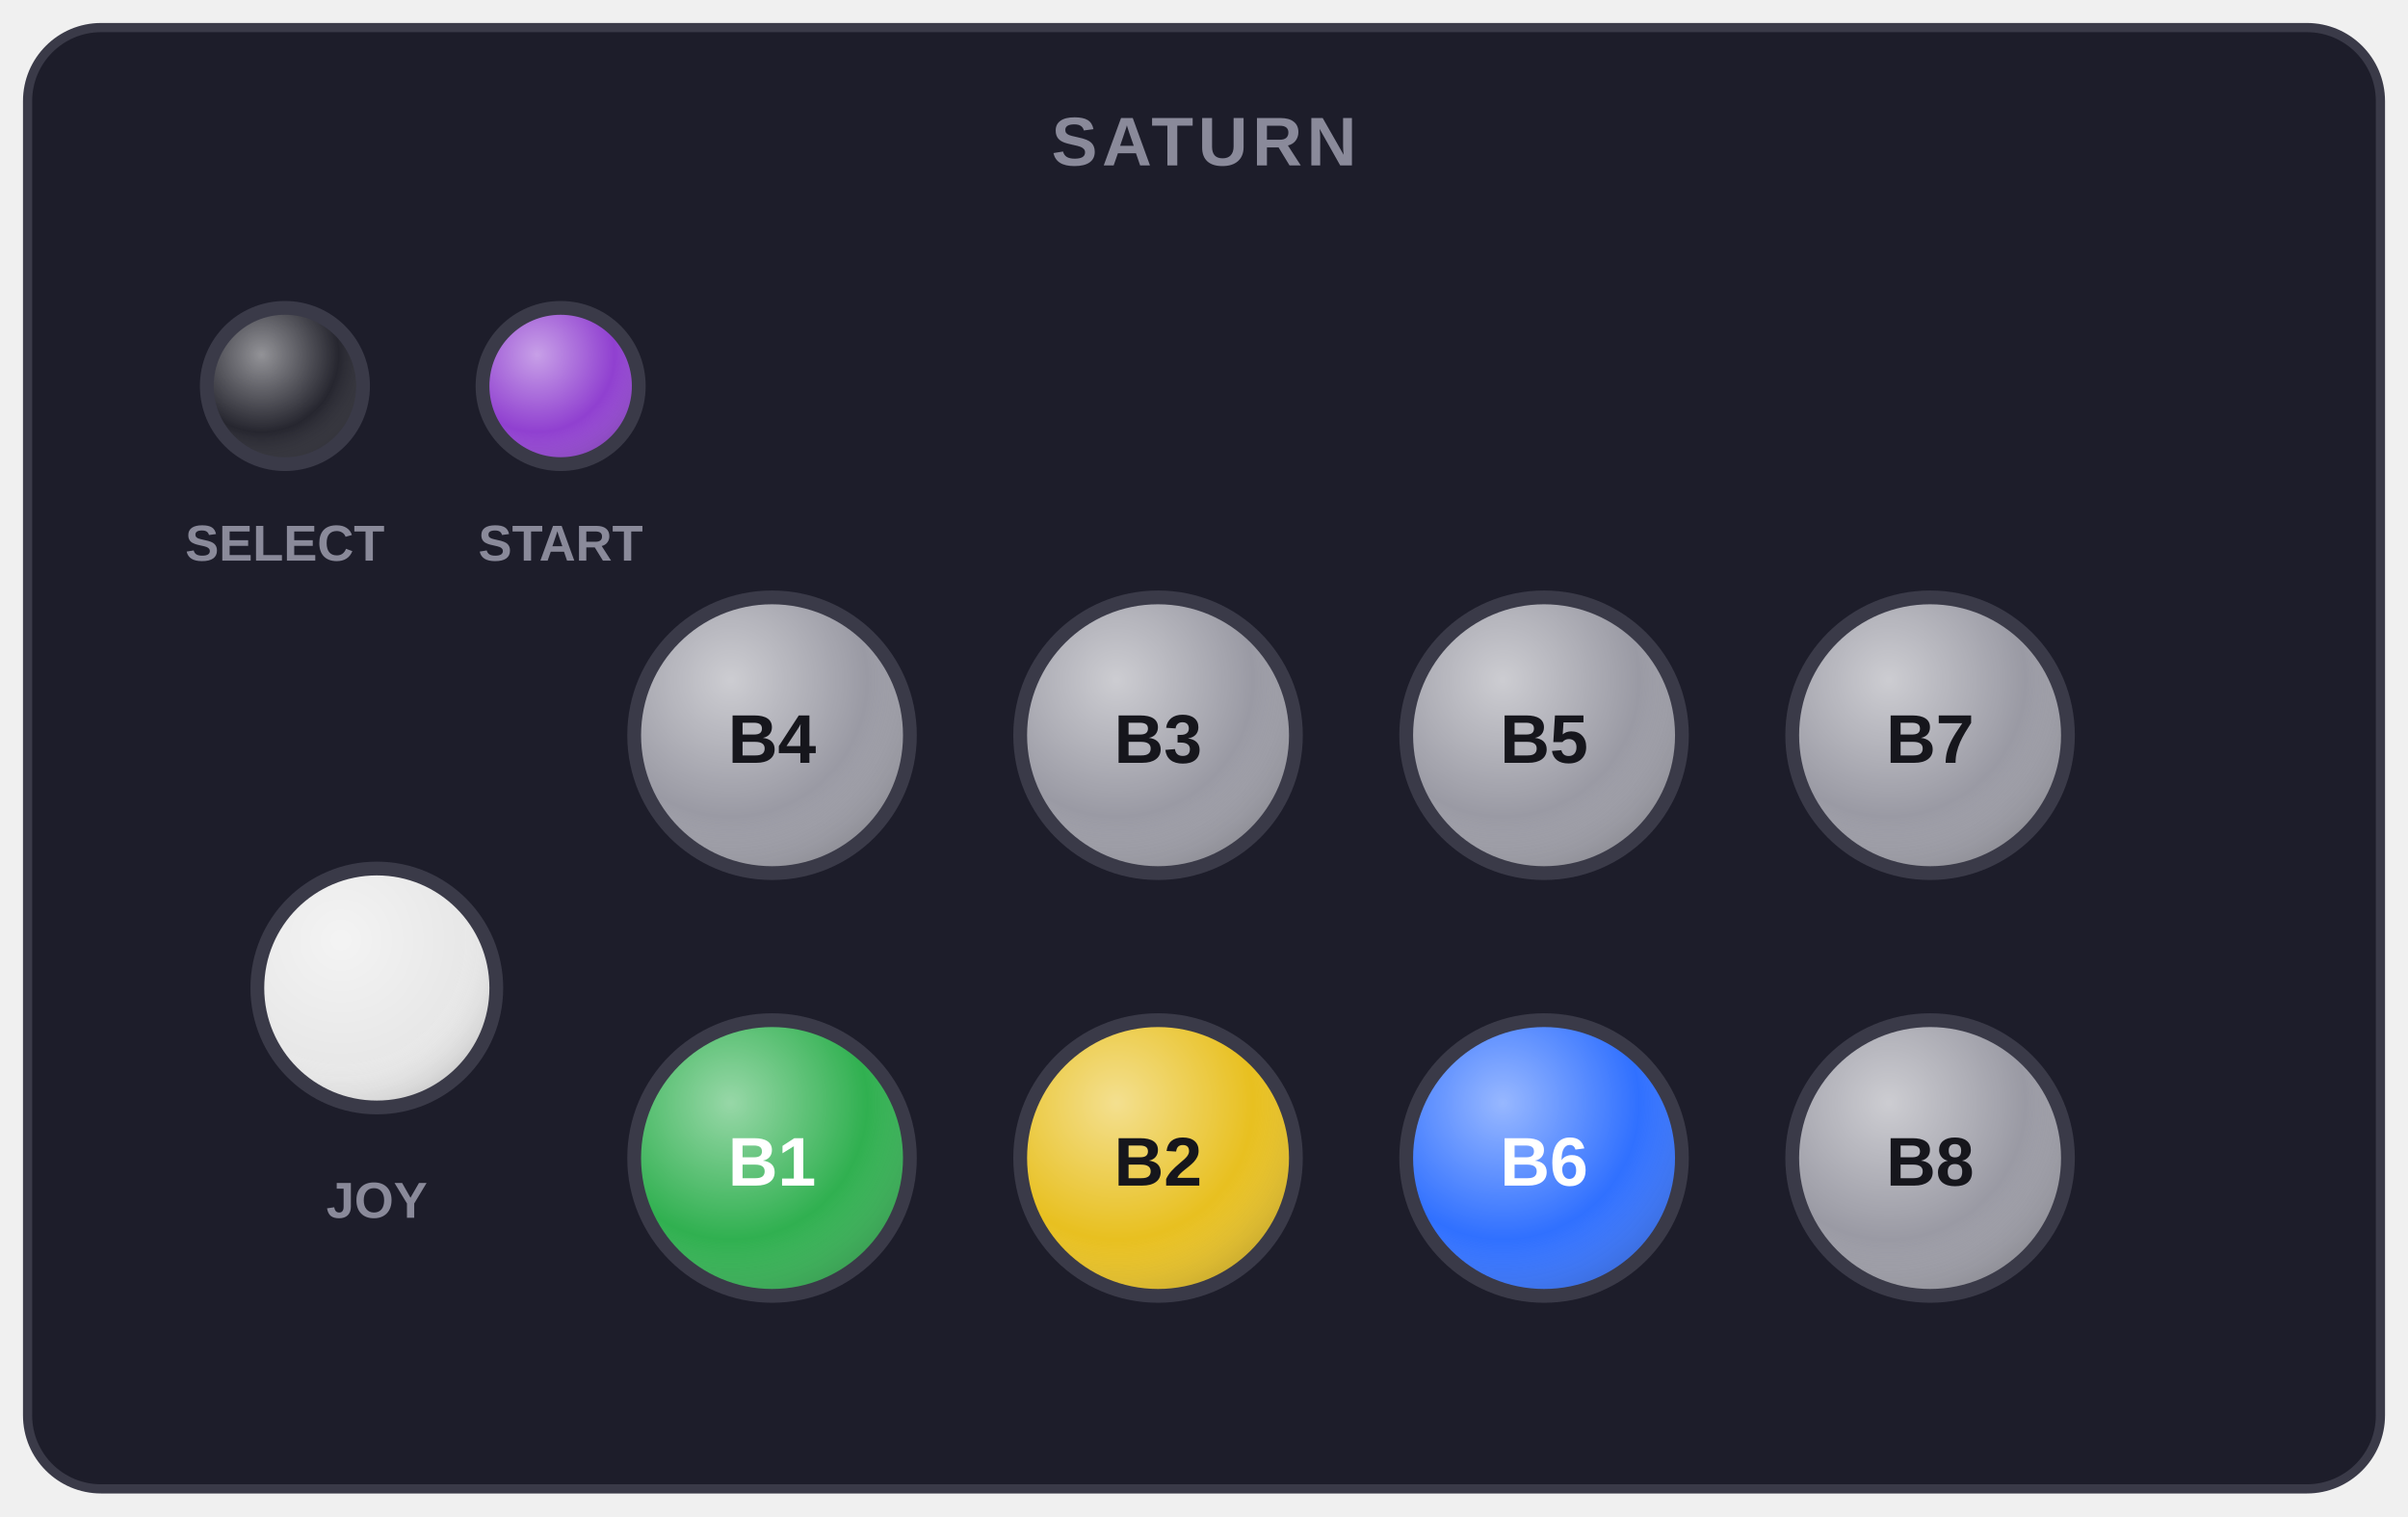
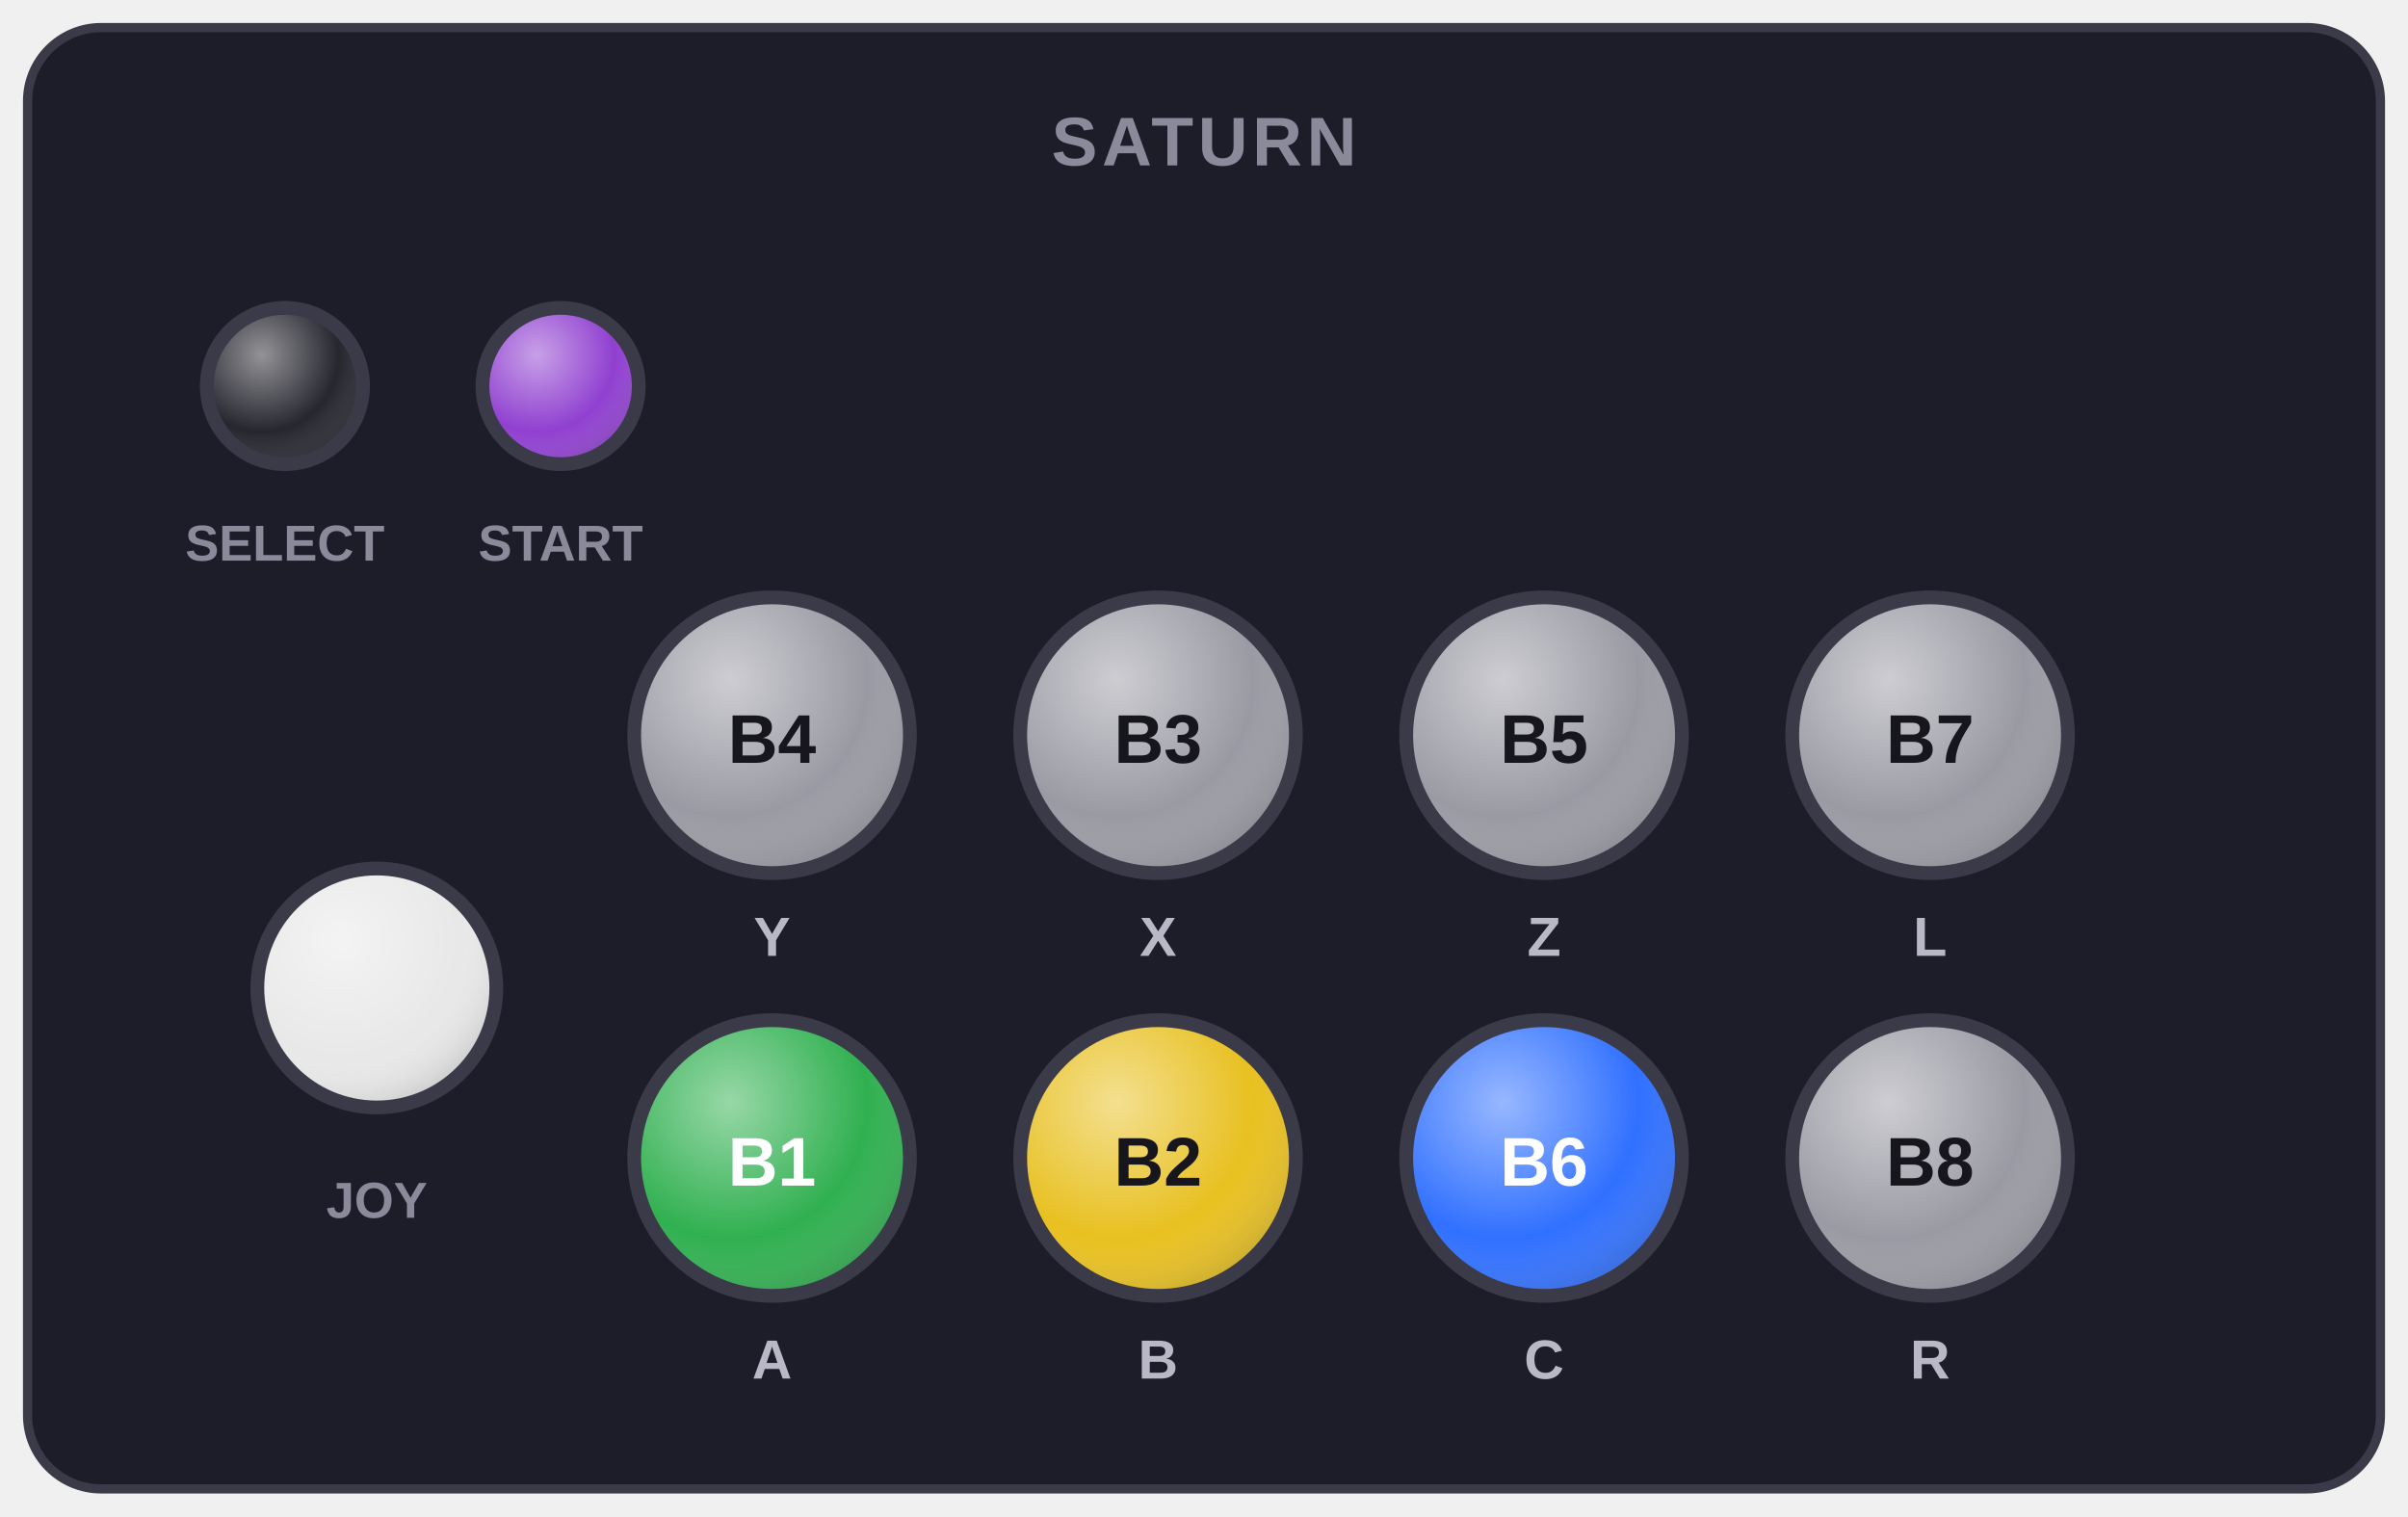
<svg xmlns="http://www.w3.org/2000/svg" viewBox="0 0 524 330" font-family="Segoe UI, Arial, sans-serif">
  <defs>
    <radialGradient id="dome" cx="0.35" cy="0.3" r="0.9">
      <stop offset="0" stop-color="#ffffff" stop-opacity="0.5" />
      <stop offset="0.55" stop-color="#ffffff" stop-opacity="0" />
      <stop offset="1" stop-color="#000000" stop-opacity="0.35" />
    </radialGradient>
  </defs>
  <rect x="6" y="6" width="512" height="318" rx="16" fill="#1d1d2a" stroke="#3a3a48" stroke-width="2" />
  <text x="262" y="36" text-anchor="middle" fill="#8a8a9a" font-size="15" font-weight="bold" letter-spacing="1">SATURN</text>
  <circle cx="62" cy="84" r="17" fill="#26262f" />
  <circle cx="62" cy="84" r="17" fill="url(#dome)" />
  <circle cx="62" cy="84" r="17" fill="none" stroke="#3a3a48" stroke-width="3" />
  <text x="62" y="122" text-anchor="middle" fill="#8a8a9a" font-size="11" font-weight="bold">SELECT</text>
  <circle cx="122" cy="84" r="17" fill="#9040d0" />
  <circle cx="122" cy="84" r="17" fill="url(#dome)" />
  <circle cx="122" cy="84" r="17" fill="none" stroke="#3a3a48" stroke-width="3" />
  <text x="122" y="122" text-anchor="middle" fill="#8a8a9a" font-size="11" font-weight="bold">START</text>
  <circle cx="82" cy="215" r="26" fill="#e8e8e8" />
  <circle cx="82" cy="215" r="26" fill="url(#dome)" />
  <circle cx="82" cy="215" r="26" fill="none" stroke="#3a3a48" stroke-width="3" />
  <text x="82" y="265" text-anchor="middle" fill="#8a8a9a" font-size="11" font-weight="bold">JOY</text>
  <circle cx="168" cy="160" r="30" fill="#9a9aa4" />
  <circle cx="168" cy="160" r="30" fill="url(#dome)" />
  <circle cx="168" cy="160" r="30" fill="none" stroke="#3a3a48" stroke-width="3" />
  <text x="168" y="166" text-anchor="middle" fill="#16161c" font-size="15" font-weight="bold">B4</text>
+   <text x="168" y="208" text-anchor="middle" fill="#b8b8c6" font-size="12" font-weight="bold">Y</text>
  <circle cx="252" cy="160" r="30" fill="#9a9aa4" />
  <circle cx="252" cy="160" r="30" fill="url(#dome)" />
  <circle cx="252" cy="160" r="30" fill="none" stroke="#3a3a48" stroke-width="3" />
  <text x="252" y="166" text-anchor="middle" fill="#16161c" font-size="15" font-weight="bold">B3</text>
+   <text x="252" y="208" text-anchor="middle" fill="#b8b8c6" font-size="12" font-weight="bold">X</text>
  <circle cx="336" cy="160" r="30" fill="#9a9aa4" />
  <circle cx="336" cy="160" r="30" fill="url(#dome)" />
  <circle cx="336" cy="160" r="30" fill="none" stroke="#3a3a48" stroke-width="3" />
  <text x="336" y="166" text-anchor="middle" fill="#16161c" font-size="15" font-weight="bold">B5</text>
+   <text x="336" y="208" text-anchor="middle" fill="#b8b8c6" font-size="12" font-weight="bold">Z</text>
  <circle cx="420" cy="160" r="30" fill="#9a9aa4" />
  <circle cx="420" cy="160" r="30" fill="url(#dome)" />
  <circle cx="420" cy="160" r="30" fill="none" stroke="#3a3a48" stroke-width="3" />
  <text x="420" y="166" text-anchor="middle" fill="#16161c" font-size="15" font-weight="bold">B7</text>
+   <text x="420" y="208" text-anchor="middle" fill="#b8b8c6" font-size="12" font-weight="bold">L</text>
  <circle cx="168" cy="252" r="30" fill="#30b050" />
  <circle cx="168" cy="252" r="30" fill="url(#dome)" />
  <circle cx="168" cy="252" r="30" fill="none" stroke="#3a3a48" stroke-width="3" />
  <text x="168" y="258" text-anchor="middle" fill="#ffffff" font-size="15" font-weight="bold">B1</text>
+   <text x="168" y="300" text-anchor="middle" fill="#b8b8c6" font-size="12" font-weight="bold">A</text>
  <circle cx="252" cy="252" r="30" fill="#e8c020" />
  <circle cx="252" cy="252" r="30" fill="url(#dome)" />
  <circle cx="252" cy="252" r="30" fill="none" stroke="#3a3a48" stroke-width="3" />
  <text x="252" y="258" text-anchor="middle" fill="#16161c" font-size="15" font-weight="bold">B2</text>
+   <text x="252" y="300" text-anchor="middle" fill="#b8b8c6" font-size="12" font-weight="bold">B</text>
  <circle cx="336" cy="252" r="30" fill="#3070ff" />
  <circle cx="336" cy="252" r="30" fill="url(#dome)" />
  <circle cx="336" cy="252" r="30" fill="none" stroke="#3a3a48" stroke-width="3" />
  <text x="336" y="258" text-anchor="middle" fill="#ffffff" font-size="15" font-weight="bold">B6</text>
+   <text x="336" y="300" text-anchor="middle" fill="#b8b8c6" font-size="12" font-weight="bold">C</text>
  <circle cx="420" cy="252" r="30" fill="#9a9aa4" />
  <circle cx="420" cy="252" r="30" fill="url(#dome)" />
  <circle cx="420" cy="252" r="30" fill="none" stroke="#3a3a48" stroke-width="3" />
  <text x="420" y="258" text-anchor="middle" fill="#16161c" font-size="15" font-weight="bold">B8</text>
+   <text x="420" y="300" text-anchor="middle" fill="#b8b8c6" font-size="12" font-weight="bold">R</text>
</svg>
